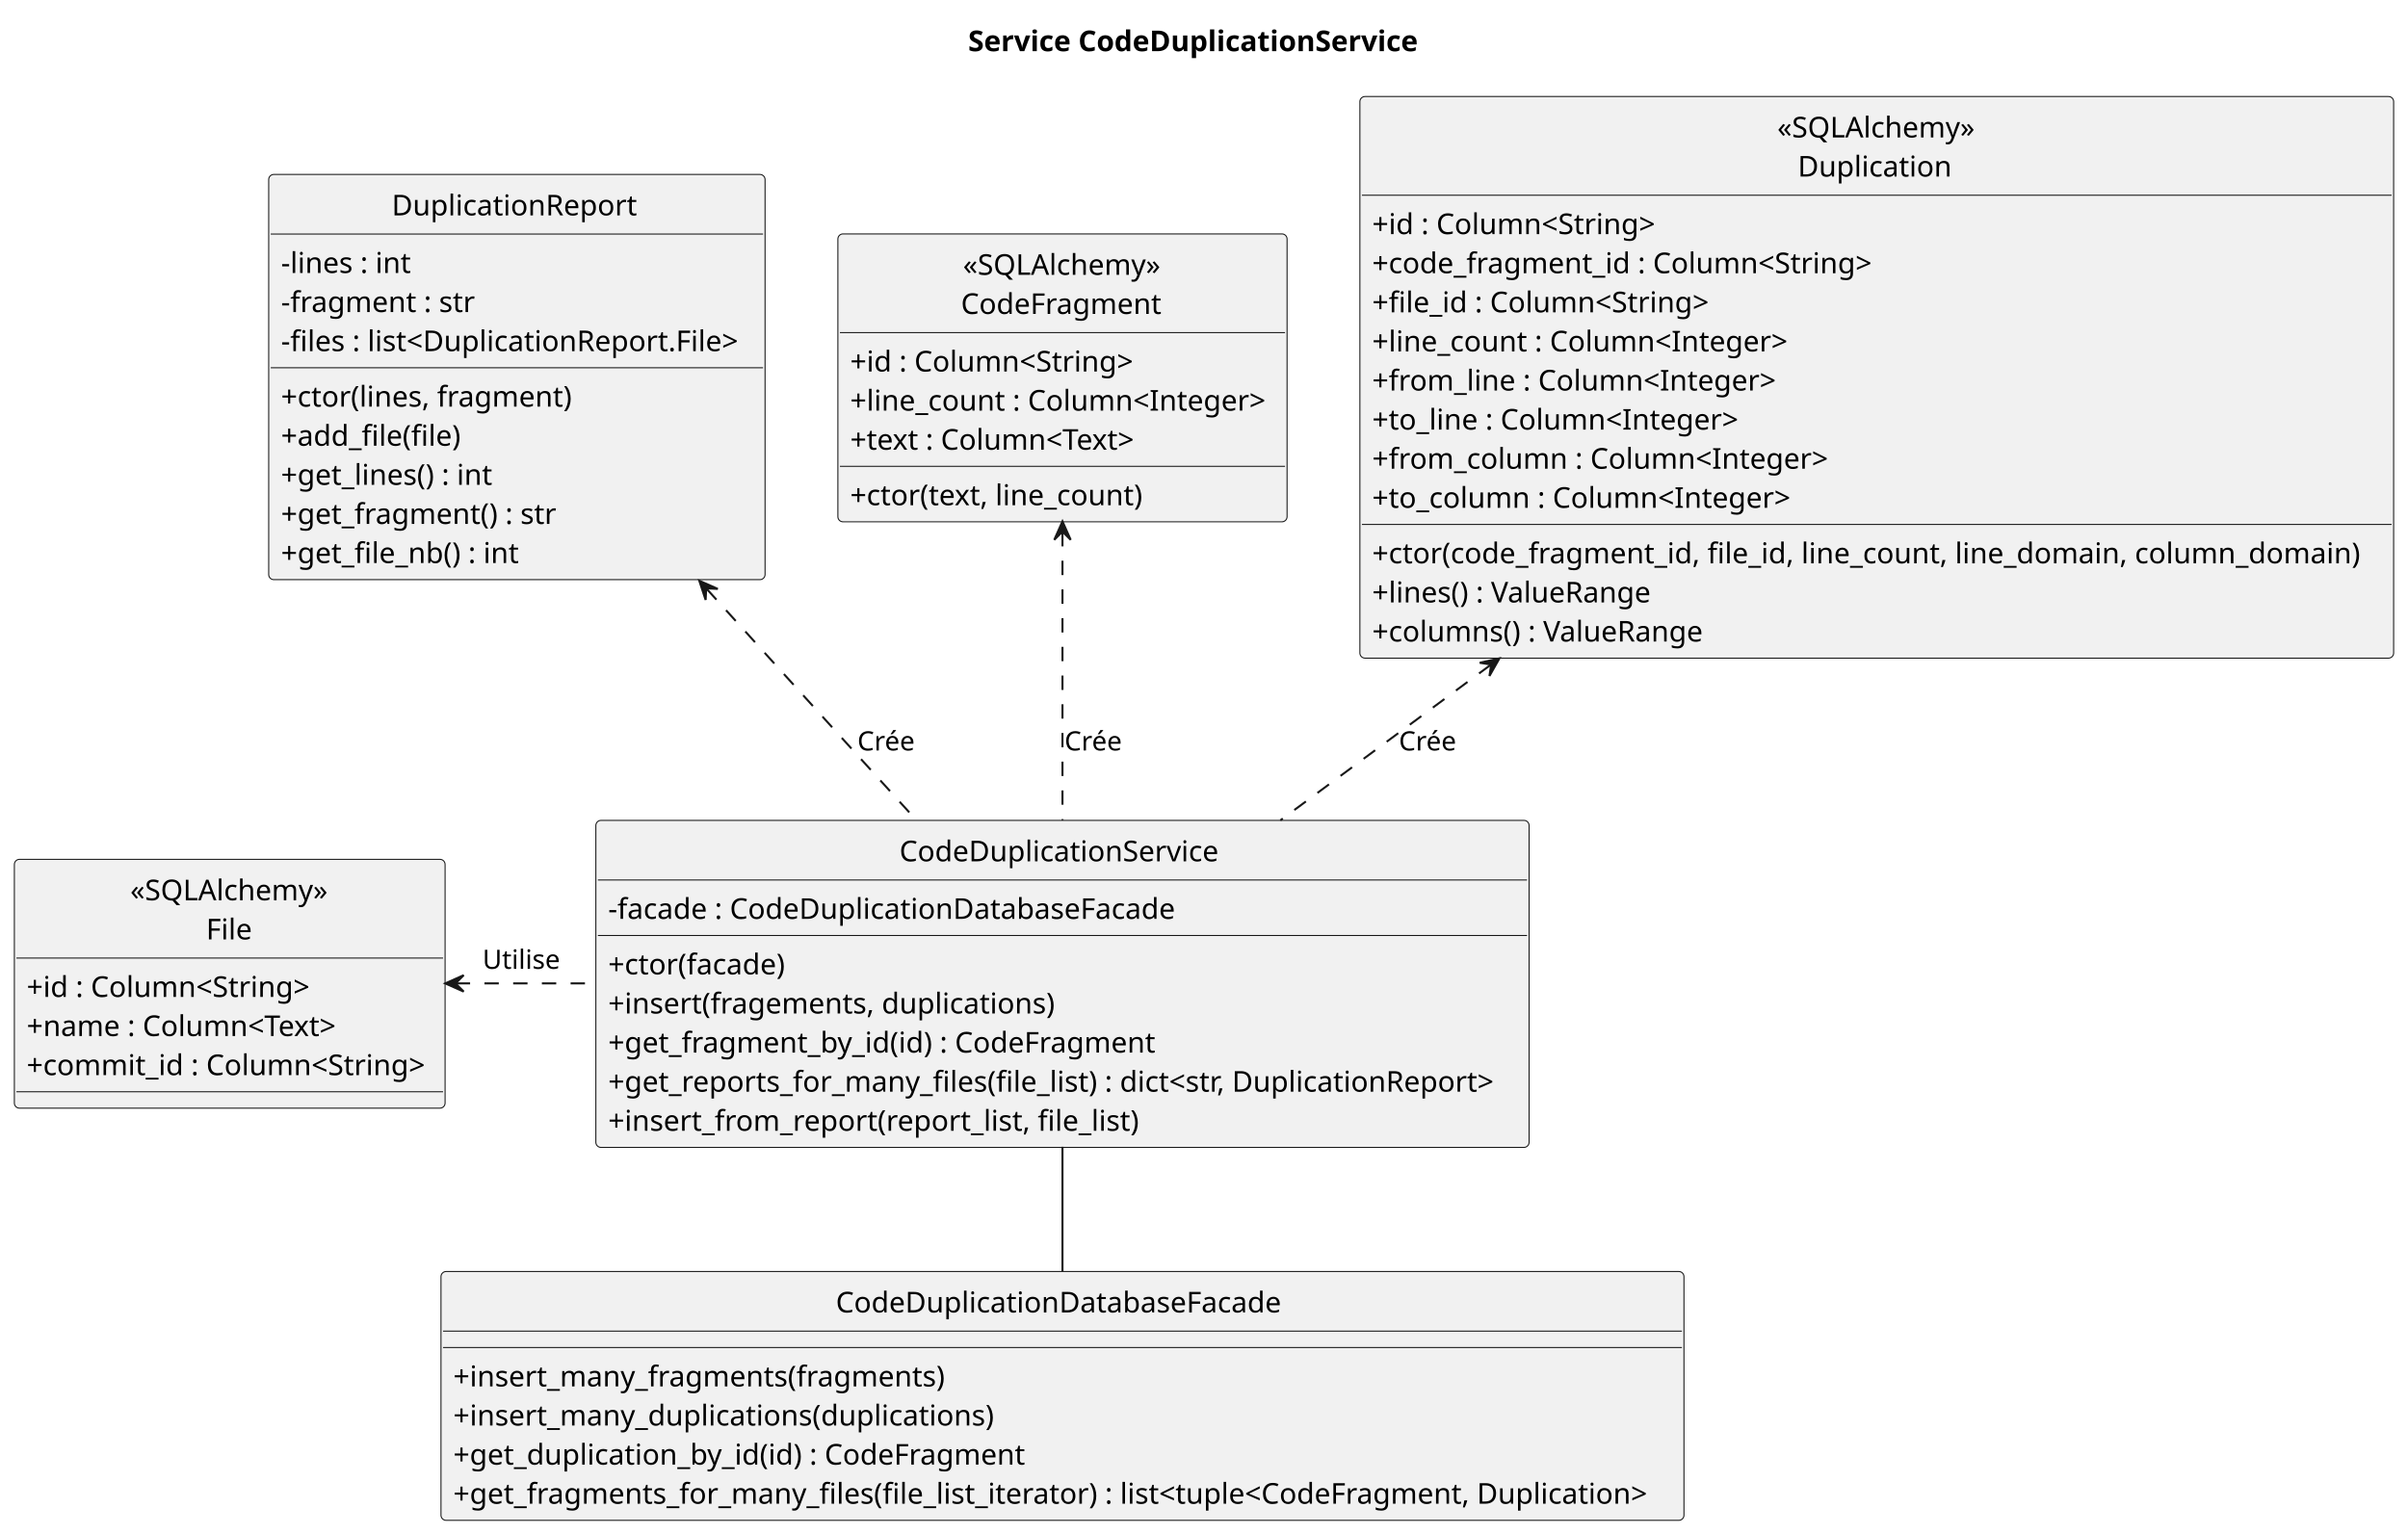
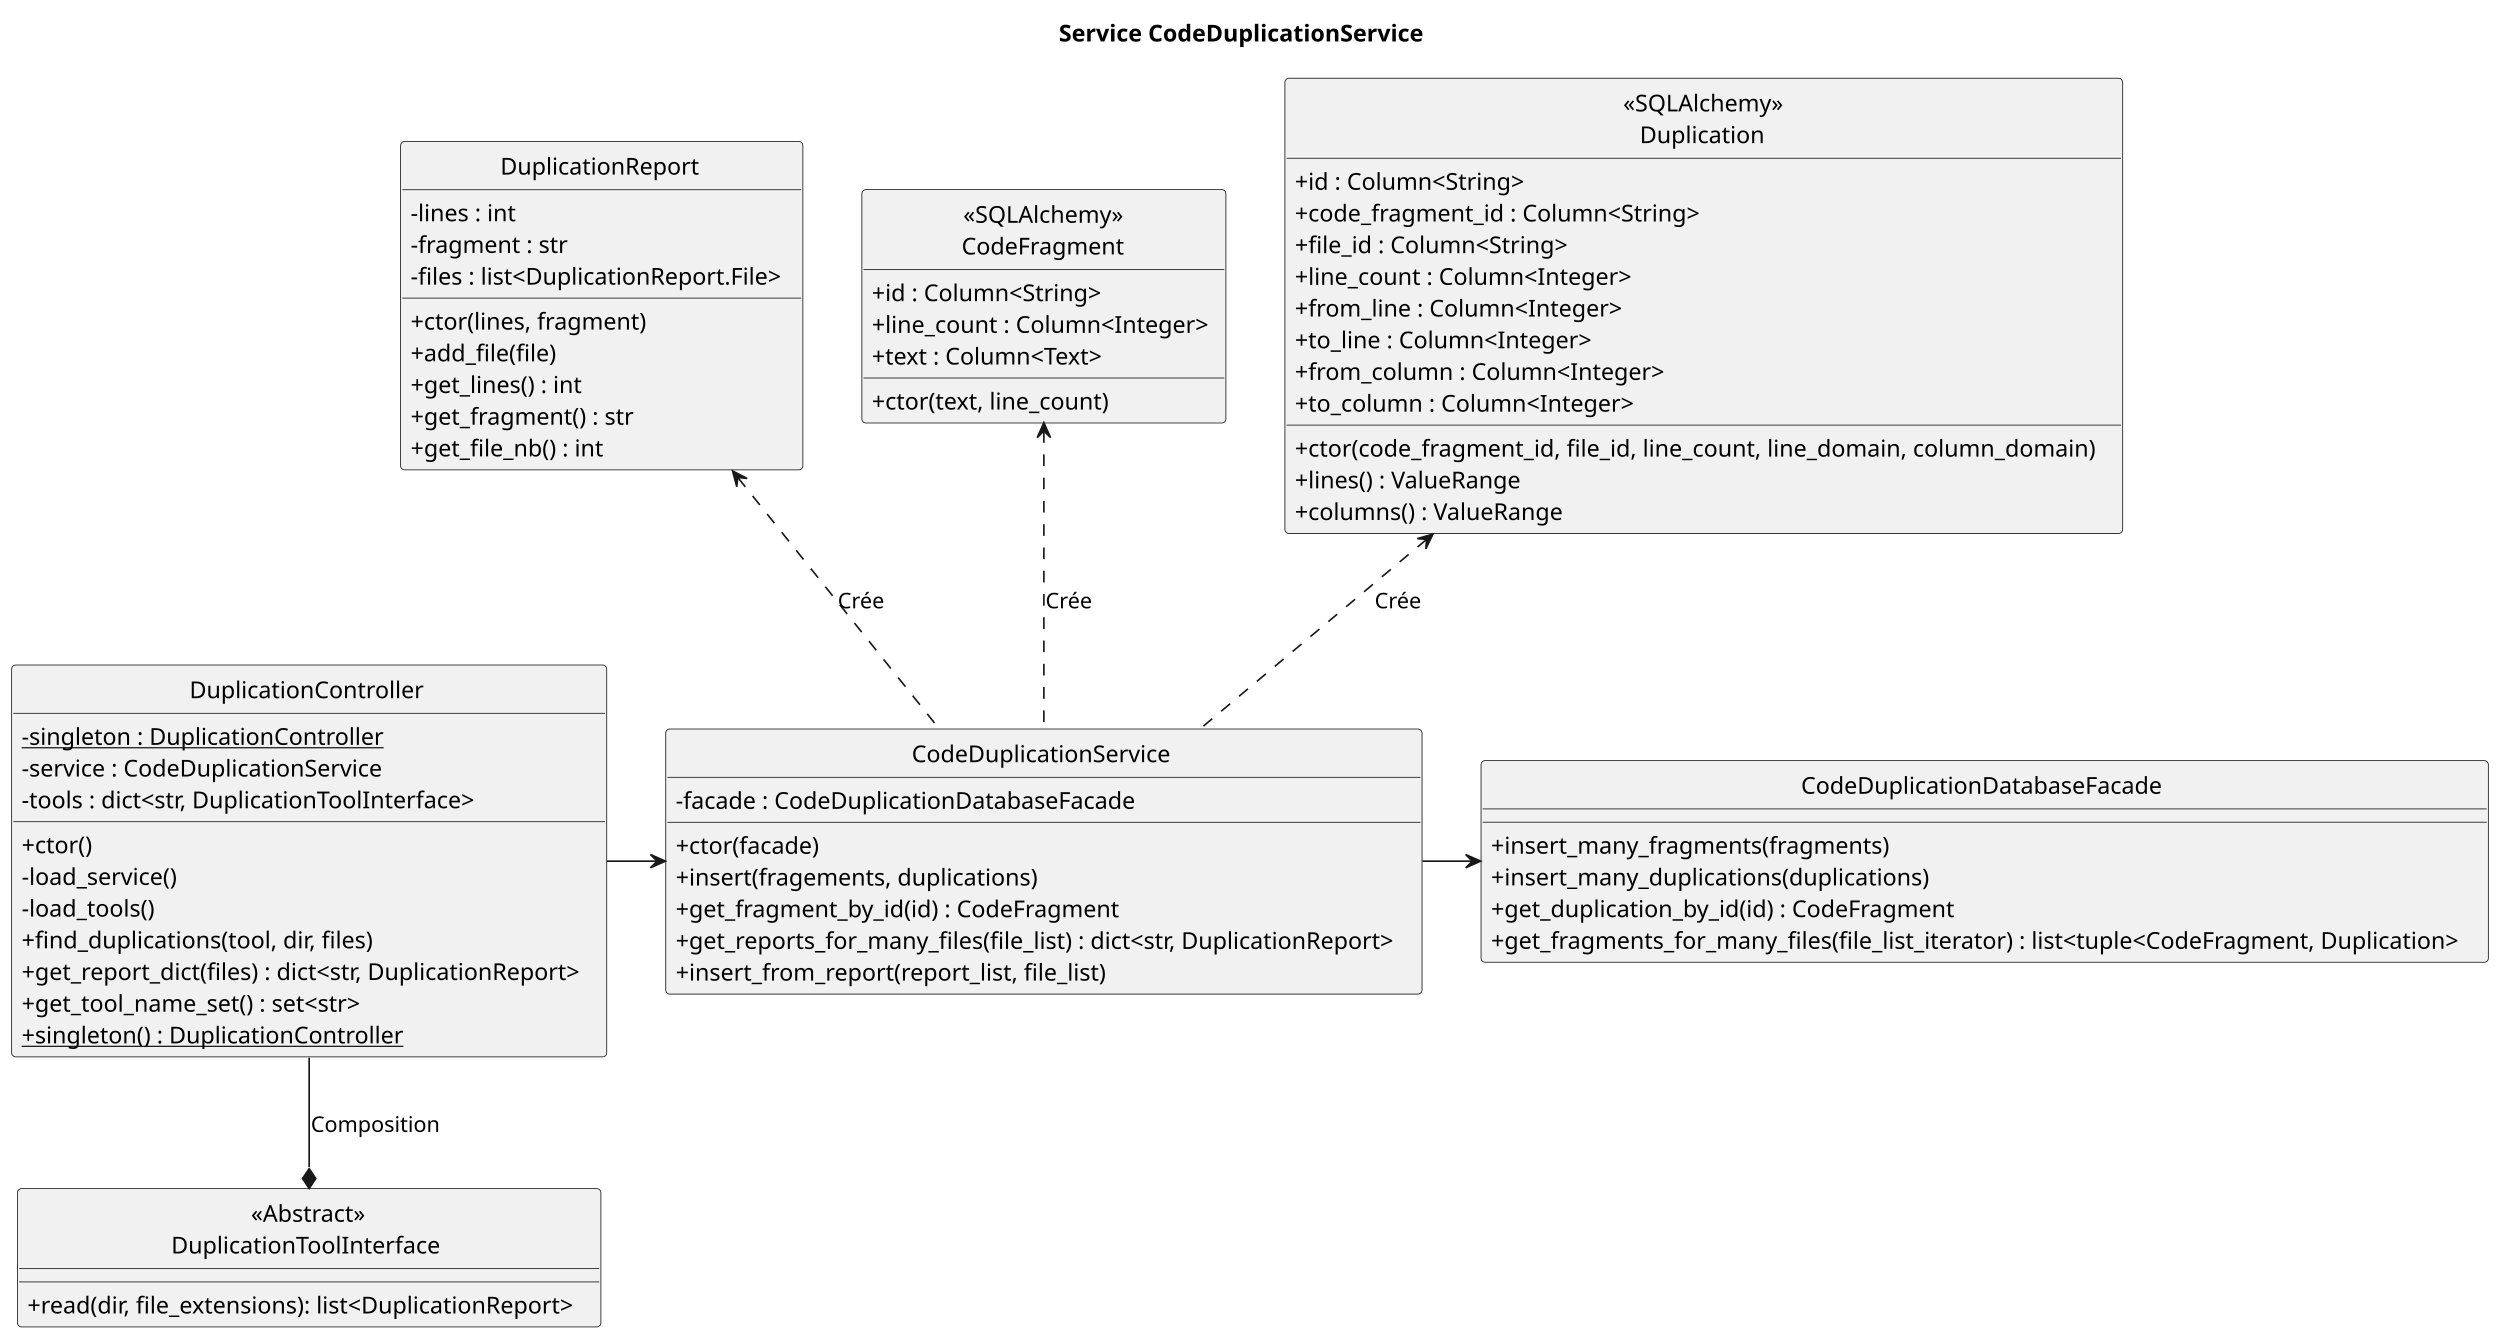
- <svg xmlns="http://www.w3.org/2000/svg" contentStyleType="text/css" height="748px" preserveAspectRatio="none" style="width:1174px;height:748px;background:#FFFFFF;" version="1.1" viewBox="0 0 1174 748" width="1174px" zoomAndPan="magnify">
+ <svg xmlns="http://www.w3.org/2000/svg" contentStyleType="text/css" height="805px" preserveAspectRatio="none" style="width:1504px;height:805px;background:#FFFFFF;" version="1.1" viewBox="0 0 1504 805" width="1504px" zoomAndPan="magnify">
  <defs />
  <g>
-     <text fill="#000000" font-family="sans-serif" font-size="14" font-weight="bold" lengthAdjust="spacing" textLength="216" x="472" y="24.966">Service CodeDuplicationService</text>
+     <text fill="#000000" font-family="sans-serif" font-size="14" font-weight="bold" lengthAdjust="spacing" textLength="216" x="637" y="24.966">Service CodeDuplicationService</text>
    <g id="elem_CodeFragment">
-       <rect codeLine="5" fill="#F1F1F1" height="140.407" id="CodeFragment" rx="2.5" ry="2.5" style="stroke:#181818;stroke-width:0.5;" width="219" x="408.5" y="114.068" />
-       <text fill="#000000" font-family="sans-serif" font-size="14" lengthAdjust="spacing" textLength="97" x="469.5" y="134.034">«SQLAlchemy»</text>
-       <text fill="#000000" font-family="sans-serif" font-size="14" lengthAdjust="spacing" textLength="99" x="468.5" y="153.102">CodeFragment</text>
-       <line style="stroke:#181818;stroke-width:0.5;" x1="409.5" x2="626.5" y1="162.204" y2="162.204" />
-       <text fill="#000000" font-family="sans-serif" font-size="14" lengthAdjust="spacing" textLength="142" x="414.5" y="181.17">+id : Column&lt;String&gt;</text>
-       <text fill="#000000" font-family="sans-serif" font-size="14" lengthAdjust="spacing" textLength="207" x="414.5" y="200.238">+line_count : Column&lt;Integer&gt;</text>
-       <text fill="#000000" font-family="sans-serif" font-size="14" lengthAdjust="spacing" textLength="141" x="414.5" y="219.305">+text : Column&lt;Text&gt;</text>
-       <line style="stroke:#181818;stroke-width:0.5;" x1="409.5" x2="626.5" y1="227.407" y2="227.407" />
-       <text fill="#000000" font-family="sans-serif" font-size="14" lengthAdjust="spacing" textLength="144" x="414.5" y="246.373">+ctor(text, line_count)</text>
+       <rect codeLine="5" fill="#F1F1F1" height="140.407" id="CodeFragment" rx="2.5" ry="2.5" style="stroke:#181818;stroke-width:0.5;" width="219" x="518.5" y="114.068" />
+       <text fill="#000000" font-family="sans-serif" font-size="14" lengthAdjust="spacing" textLength="97" x="579.5" y="134.034">«SQLAlchemy»</text>
+       <text fill="#000000" font-family="sans-serif" font-size="14" lengthAdjust="spacing" textLength="99" x="578.5" y="153.102">CodeFragment</text>
+       <line style="stroke:#181818;stroke-width:0.5;" x1="519.5" x2="736.5" y1="162.204" y2="162.204" />
+       <text fill="#000000" font-family="sans-serif" font-size="14" lengthAdjust="spacing" textLength="142" x="524.5" y="181.17">+id : Column&lt;String&gt;</text>
+       <text fill="#000000" font-family="sans-serif" font-size="14" lengthAdjust="spacing" textLength="207" x="524.5" y="200.238">+line_count : Column&lt;Integer&gt;</text>
+       <text fill="#000000" font-family="sans-serif" font-size="14" lengthAdjust="spacing" textLength="141" x="524.5" y="219.305">+text : Column&lt;Text&gt;</text>
+       <line style="stroke:#181818;stroke-width:0.5;" x1="519.5" x2="736.5" y1="227.407" y2="227.407" />
+       <text fill="#000000" font-family="sans-serif" font-size="14" lengthAdjust="spacing" textLength="144" x="524.5" y="246.373">+ctor(text, line_count)</text>
    </g>
    <g id="elem_Duplication">
-       <rect codeLine="12" fill="#F1F1F1" height="273.883" id="Duplication" rx="2.5" ry="2.5" style="stroke:#181818;stroke-width:0.5;" width="504" x="663" y="47.068" />
-       <text fill="#000000" font-family="sans-serif" font-size="14" lengthAdjust="spacing" textLength="97" x="866.5" y="67.034">«SQLAlchemy»</text>
-       <text fill="#000000" font-family="sans-serif" font-size="14" lengthAdjust="spacing" textLength="77" x="876.5" y="86.102">Duplication</text>
-       <line style="stroke:#181818;stroke-width:0.5;" x1="664" x2="1166" y1="95.204" y2="95.204" />
-       <text fill="#000000" font-family="sans-serif" font-size="14" lengthAdjust="spacing" textLength="142" x="669" y="114.17">+id : Column&lt;String&gt;</text>
-       <text fill="#000000" font-family="sans-serif" font-size="14" lengthAdjust="spacing" textLength="249" x="669" y="133.238">+code_fragment_id : Column&lt;String&gt;</text>
-       <text fill="#000000" font-family="sans-serif" font-size="14" lengthAdjust="spacing" textLength="169" x="669" y="152.305">+file_id : Column&lt;String&gt;</text>
-       <text fill="#000000" font-family="sans-serif" font-size="14" lengthAdjust="spacing" textLength="207" x="669" y="171.373">+line_count : Column&lt;Integer&gt;</text>
-       <text fill="#000000" font-family="sans-serif" font-size="14" lengthAdjust="spacing" textLength="201" x="669" y="190.441">+from_line : Column&lt;Integer&gt;</text>
-       <text fill="#000000" font-family="sans-serif" font-size="14" lengthAdjust="spacing" textLength="182" x="669" y="209.509">+to_line : Column&lt;Integer&gt;</text>
-       <text fill="#000000" font-family="sans-serif" font-size="14" lengthAdjust="spacing" textLength="226" x="669" y="228.577">+from_column : Column&lt;Integer&gt;</text>
-       <text fill="#000000" font-family="sans-serif" font-size="14" lengthAdjust="spacing" textLength="207" x="669" y="247.645">+to_column : Column&lt;Integer&gt;</text>
-       <line style="stroke:#181818;stroke-width:0.5;" x1="664" x2="1166" y1="255.747" y2="255.747" />
-       <text fill="#000000" font-family="sans-serif" font-size="14" lengthAdjust="spacing" textLength="492" x="669" y="274.713">+ctor(code_fragment_id, file_id, line_count, line_domain, column_domain)</text>
-       <text fill="#000000" font-family="sans-serif" font-size="14" lengthAdjust="spacing" textLength="140" x="669" y="293.781">+lines() : ValueRange</text>
-       <text fill="#000000" font-family="sans-serif" font-size="14" lengthAdjust="spacing" textLength="165" x="669" y="312.849">+columns() : ValueRange</text>
+       <rect codeLine="12" fill="#F1F1F1" height="273.883" id="Duplication" rx="2.5" ry="2.5" style="stroke:#181818;stroke-width:0.5;" width="504" x="773" y="47.068" />
+       <text fill="#000000" font-family="sans-serif" font-size="14" lengthAdjust="spacing" textLength="97" x="976.5" y="67.034">«SQLAlchemy»</text>
+       <text fill="#000000" font-family="sans-serif" font-size="14" lengthAdjust="spacing" textLength="77" x="986.5" y="86.102">Duplication</text>
+       <line style="stroke:#181818;stroke-width:0.5;" x1="774" x2="1276" y1="95.204" y2="95.204" />
+       <text fill="#000000" font-family="sans-serif" font-size="14" lengthAdjust="spacing" textLength="142" x="779" y="114.17">+id : Column&lt;String&gt;</text>
+       <text fill="#000000" font-family="sans-serif" font-size="14" lengthAdjust="spacing" textLength="249" x="779" y="133.238">+code_fragment_id : Column&lt;String&gt;</text>
+       <text fill="#000000" font-family="sans-serif" font-size="14" lengthAdjust="spacing" textLength="169" x="779" y="152.305">+file_id : Column&lt;String&gt;</text>
+       <text fill="#000000" font-family="sans-serif" font-size="14" lengthAdjust="spacing" textLength="207" x="779" y="171.373">+line_count : Column&lt;Integer&gt;</text>
+       <text fill="#000000" font-family="sans-serif" font-size="14" lengthAdjust="spacing" textLength="201" x="779" y="190.441">+from_line : Column&lt;Integer&gt;</text>
+       <text fill="#000000" font-family="sans-serif" font-size="14" lengthAdjust="spacing" textLength="182" x="779" y="209.509">+to_line : Column&lt;Integer&gt;</text>
+       <text fill="#000000" font-family="sans-serif" font-size="14" lengthAdjust="spacing" textLength="226" x="779" y="228.577">+from_column : Column&lt;Integer&gt;</text>
+       <text fill="#000000" font-family="sans-serif" font-size="14" lengthAdjust="spacing" textLength="207" x="779" y="247.645">+to_column : Column&lt;Integer&gt;</text>
+       <line style="stroke:#181818;stroke-width:0.5;" x1="774" x2="1276" y1="255.747" y2="255.747" />
+       <text fill="#000000" font-family="sans-serif" font-size="14" lengthAdjust="spacing" textLength="492" x="779" y="274.713">+ctor(code_fragment_id, file_id, line_count, line_domain, column_domain)</text>
+       <text fill="#000000" font-family="sans-serif" font-size="14" lengthAdjust="spacing" textLength="140" x="779" y="293.781">+lines() : ValueRange</text>
+       <text fill="#000000" font-family="sans-serif" font-size="14" lengthAdjust="spacing" textLength="165" x="779" y="312.849">+columns() : ValueRange</text>
    </g>
    <g id="elem_CodeDuplicationService">
-       <rect codeLine="26" fill="#F1F1F1" height="159.475" id="CodeDuplicationService" rx="2.5" ry="2.5" style="stroke:#181818;stroke-width:0.5;" width="455" x="290.5" y="400.068" />
-       <text fill="#000000" font-family="sans-serif" font-size="14" lengthAdjust="spacing" textLength="159" x="438.5" y="420.034">CodeDuplicationService</text>
-       <line style="stroke:#181818;stroke-width:0.5;" x1="291.5" x2="744.5" y1="429.136" y2="429.136" />
-       <text fill="#000000" font-family="sans-serif" font-size="14" lengthAdjust="spacing" textLength="283" x="296.5" y="448.102">-facade : CodeDuplicationDatabaseFacade</text>
-       <line style="stroke:#181818;stroke-width:0.5;" x1="291.5" x2="744.5" y1="456.204" y2="456.204" />
-       <text fill="#000000" font-family="sans-serif" font-size="14" lengthAdjust="spacing" textLength="87" x="296.5" y="475.17">+ctor(facade)</text>
-       <text fill="#000000" font-family="sans-serif" font-size="14" lengthAdjust="spacing" textLength="224" x="296.5" y="494.238">+insert(fragements, duplications)</text>
-       <text fill="#000000" font-family="sans-serif" font-size="14" lengthAdjust="spacing" textLength="272" x="296.5" y="513.306">+get_fragment_by_id(id) : CodeFragment</text>
-       <text fill="#000000" font-family="sans-serif" font-size="14" lengthAdjust="spacing" textLength="443" x="296.5" y="532.373">+get_reports_for_many_files(file_list) : dict&lt;str, DuplicationReport&gt;</text>
-       <text fill="#000000" font-family="sans-serif" font-size="14" lengthAdjust="spacing" textLength="264" x="296.5" y="551.441">+insert_from_report(report_list, file_list)</text>
+       <rect codeLine="26" fill="#F1F1F1" height="159.475" id="CodeDuplicationService" rx="2.5" ry="2.5" style="stroke:#181818;stroke-width:0.5;" width="455" x="400.5" y="438.568" />
+       <text fill="#000000" font-family="sans-serif" font-size="14" lengthAdjust="spacing" textLength="159" x="548.5" y="458.534">CodeDuplicationService</text>
+       <line style="stroke:#181818;stroke-width:0.5;" x1="401.5" x2="854.5" y1="467.636" y2="467.636" />
+       <text fill="#000000" font-family="sans-serif" font-size="14" lengthAdjust="spacing" textLength="283" x="406.5" y="486.602">-facade : CodeDuplicationDatabaseFacade</text>
+       <line style="stroke:#181818;stroke-width:0.5;" x1="401.5" x2="854.5" y1="494.704" y2="494.704" />
+       <text fill="#000000" font-family="sans-serif" font-size="14" lengthAdjust="spacing" textLength="87" x="406.5" y="513.67">+ctor(facade)</text>
+       <text fill="#000000" font-family="sans-serif" font-size="14" lengthAdjust="spacing" textLength="224" x="406.5" y="532.738">+insert(fragements, duplications)</text>
+       <text fill="#000000" font-family="sans-serif" font-size="14" lengthAdjust="spacing" textLength="272" x="406.5" y="551.806">+get_fragment_by_id(id) : CodeFragment</text>
+       <text fill="#000000" font-family="sans-serif" font-size="14" lengthAdjust="spacing" textLength="443" x="406.5" y="570.873">+get_reports_for_many_files(file_list) : dict&lt;str, DuplicationReport&gt;</text>
+       <text fill="#000000" font-family="sans-serif" font-size="14" lengthAdjust="spacing" textLength="264" x="406.5" y="589.941">+insert_from_report(report_list, file_list)</text>
    </g>
    <g id="elem_CodeDuplicationDatabaseFacade">
-       <rect codeLine="35" fill="#F1F1F1" height="121.34" id="CodeDuplicationDatabaseFacade" rx="2.5" ry="2.5" style="stroke:#181818;stroke-width:0.5;" width="606" x="215" y="620.068" />
-       <text fill="#000000" font-family="sans-serif" font-size="14" lengthAdjust="spacing" textLength="221" x="407.5" y="640.034">CodeDuplicationDatabaseFacade</text>
-       <line style="stroke:#181818;stroke-width:0.5;" x1="216" x2="820" y1="649.136" y2="649.136" />
-       <line style="stroke:#181818;stroke-width:0.5;" x1="216" x2="820" y1="657.136" y2="657.136" />
-       <text fill="#000000" font-family="sans-serif" font-size="14" lengthAdjust="spacing" textLength="244" x="221" y="676.102">+insert_many_fragments(fragments)</text>
-       <text fill="#000000" font-family="sans-serif" font-size="14" lengthAdjust="spacing" textLength="270" x="221" y="695.17">+insert_many_duplications(duplications)</text>
-       <text fill="#000000" font-family="sans-serif" font-size="14" lengthAdjust="spacing" textLength="285" x="221" y="714.238">+get_duplication_by_id(id) : CodeFragment</text>
-       <text fill="#000000" font-family="sans-serif" font-size="14" lengthAdjust="spacing" textLength="594" x="221" y="733.306">+get_fragments_for_many_files(file_list_iterator) : list&lt;tuple&lt;CodeFragment, Duplication&gt;</text>
+       <rect codeLine="35" fill="#F1F1F1" height="121.34" id="CodeDuplicationDatabaseFacade" rx="2.5" ry="2.5" style="stroke:#181818;stroke-width:0.5;" width="606" x="891" y="457.568" />
+       <text fill="#000000" font-family="sans-serif" font-size="14" lengthAdjust="spacing" textLength="221" x="1083.5" y="477.534">CodeDuplicationDatabaseFacade</text>
+       <line style="stroke:#181818;stroke-width:0.5;" x1="892" x2="1496" y1="486.636" y2="486.636" />
+       <line style="stroke:#181818;stroke-width:0.5;" x1="892" x2="1496" y1="494.636" y2="494.636" />
+       <text fill="#000000" font-family="sans-serif" font-size="14" lengthAdjust="spacing" textLength="244" x="897" y="513.602">+insert_many_fragments(fragments)</text>
+       <text fill="#000000" font-family="sans-serif" font-size="14" lengthAdjust="spacing" textLength="270" x="897" y="532.67">+insert_many_duplications(duplications)</text>
+       <text fill="#000000" font-family="sans-serif" font-size="14" lengthAdjust="spacing" textLength="285" x="897" y="551.738">+get_duplication_by_id(id) : CodeFragment</text>
+       <text fill="#000000" font-family="sans-serif" font-size="14" lengthAdjust="spacing" textLength="594" x="897" y="570.806">+get_fragments_for_many_files(file_list_iterator) : list&lt;tuple&lt;CodeFragment, Duplication&gt;</text>
    </g>
    <g id="elem_DuplicationReport">
-       <rect codeLine="42" fill="#F1F1F1" height="197.611" id="DuplicationReport" rx="2.5" ry="2.5" style="stroke:#181818;stroke-width:0.5;" width="242" x="131" y="85.068" />
-       <text fill="#000000" font-family="sans-serif" font-size="14" lengthAdjust="spacing" textLength="122" x="191" y="105.034">DuplicationReport</text>
-       <line style="stroke:#181818;stroke-width:0.5;" x1="132" x2="372" y1="114.136" y2="114.136" />
-       <text fill="#000000" font-family="sans-serif" font-size="14" lengthAdjust="spacing" textLength="67" x="137" y="133.102">-lines : int</text>
-       <text fill="#000000" font-family="sans-serif" font-size="14" lengthAdjust="spacing" textLength="98" x="137" y="152.17">-fragment : str</text>
-       <text fill="#000000" font-family="sans-serif" font-size="14" lengthAdjust="spacing" textLength="230" x="137" y="171.238">-files : list&lt;DuplicationReport.File&gt;</text>
-       <line style="stroke:#181818;stroke-width:0.5;" x1="132" x2="372" y1="179.34" y2="179.34" />
-       <text fill="#000000" font-family="sans-serif" font-size="14" lengthAdjust="spacing" textLength="145" x="137" y="198.305">+ctor(lines, fragment)</text>
-       <text fill="#000000" font-family="sans-serif" font-size="14" lengthAdjust="spacing" textLength="90" x="137" y="217.373">+add_file(file)</text>
-       <text fill="#000000" font-family="sans-serif" font-size="14" lengthAdjust="spacing" textLength="106" x="137" y="236.441">+get_lines() : int</text>
-       <text fill="#000000" font-family="sans-serif" font-size="14" lengthAdjust="spacing" textLength="137" x="137" y="255.509">+get_fragment() : str</text>
-       <text fill="#000000" font-family="sans-serif" font-size="14" lengthAdjust="spacing" textLength="119" x="137" y="274.577">+get_file_nb() : int</text>
+       <rect codeLine="42" fill="#F1F1F1" height="197.611" id="DuplicationReport" rx="2.5" ry="2.5" style="stroke:#181818;stroke-width:0.5;" width="242" x="241" y="85.068" />
+       <text fill="#000000" font-family="sans-serif" font-size="14" lengthAdjust="spacing" textLength="122" x="301" y="105.034">DuplicationReport</text>
+       <line style="stroke:#181818;stroke-width:0.5;" x1="242" x2="482" y1="114.136" y2="114.136" />
+       <text fill="#000000" font-family="sans-serif" font-size="14" lengthAdjust="spacing" textLength="67" x="247" y="133.102">-lines : int</text>
+       <text fill="#000000" font-family="sans-serif" font-size="14" lengthAdjust="spacing" textLength="98" x="247" y="152.17">-fragment : str</text>
+       <text fill="#000000" font-family="sans-serif" font-size="14" lengthAdjust="spacing" textLength="230" x="247" y="171.238">-files : list&lt;DuplicationReport.File&gt;</text>
+       <line style="stroke:#181818;stroke-width:0.5;" x1="242" x2="482" y1="179.34" y2="179.34" />
+       <text fill="#000000" font-family="sans-serif" font-size="14" lengthAdjust="spacing" textLength="145" x="247" y="198.305">+ctor(lines, fragment)</text>
+       <text fill="#000000" font-family="sans-serif" font-size="14" lengthAdjust="spacing" textLength="90" x="247" y="217.373">+add_file(file)</text>
+       <text fill="#000000" font-family="sans-serif" font-size="14" lengthAdjust="spacing" textLength="106" x="247" y="236.441">+get_lines() : int</text>
+       <text fill="#000000" font-family="sans-serif" font-size="14" lengthAdjust="spacing" textLength="137" x="247" y="255.509">+get_fragment() : str</text>
+       <text fill="#000000" font-family="sans-serif" font-size="14" lengthAdjust="spacing" textLength="119" x="247" y="274.577">+get_file_nb() : int</text>
    </g>
-     <g id="elem_File">
-       <rect codeLine="53" fill="#F1F1F1" height="121.34" id="File" rx="2.5" ry="2.5" style="stroke:#181818;stroke-width:0.5;" width="210" x="7" y="419.068" />
-       <text fill="#000000" font-family="sans-serif" font-size="14" lengthAdjust="spacing" textLength="97" x="63.5" y="439.034">«SQLAlchemy»</text>
-       <text fill="#000000" font-family="sans-serif" font-size="14" lengthAdjust="spacing" textLength="23" x="100.5" y="458.102">File</text>
-       <line style="stroke:#181818;stroke-width:0.5;" x1="8" x2="216" y1="467.204" y2="467.204" />
-       <text fill="#000000" font-family="sans-serif" font-size="14" lengthAdjust="spacing" textLength="142" x="13" y="486.17">+id : Column&lt;String&gt;</text>
-       <text fill="#000000" font-family="sans-serif" font-size="14" lengthAdjust="spacing" textLength="154" x="13" y="505.238">+name : Column&lt;Text&gt;</text>
-       <text fill="#000000" font-family="sans-serif" font-size="14" lengthAdjust="spacing" textLength="198" x="13" y="524.306">+commit_id : Column&lt;String&gt;</text>
-       <line style="stroke:#181818;stroke-width:0.5;" x1="8" x2="216" y1="532.408" y2="532.408" />
+     <g id="elem_DuplicationController">
+       <rect codeLine="53" fill="#F1F1F1" height="235.747" id="DuplicationController" rx="2.5" ry="2.5" style="stroke:#181818;stroke-width:0.5;" width="358" x="7" y="400.068" />
+       <text fill="#000000" font-family="sans-serif" font-size="14" lengthAdjust="spacing" textLength="144" x="114" y="420.034">DuplicationController</text>
+       <line style="stroke:#181818;stroke-width:0.5;" x1="8" x2="364" y1="429.136" y2="429.136" />
+       <text fill="#000000" font-family="sans-serif" font-size="14" lengthAdjust="spacing" text-decoration="underline" textLength="224" x="13" y="448.102">-singleton : DuplicationController</text>
+       <text fill="#000000" font-family="sans-serif" font-size="14" lengthAdjust="spacing" textLength="223" x="13" y="467.17">-service : CodeDuplicationService</text>
+       <text fill="#000000" font-family="sans-serif" font-size="14" lengthAdjust="spacing" textLength="282" x="13" y="486.238">-tools : dict&lt;str, DuplicationToolInterface&gt;</text>
+       <line style="stroke:#181818;stroke-width:0.5;" x1="8" x2="364" y1="494.34" y2="494.34" />
+       <text fill="#000000" font-family="sans-serif" font-size="14" lengthAdjust="spacing" textLength="42" x="13" y="513.306">+ctor()</text>
+       <text fill="#000000" font-family="sans-serif" font-size="14" lengthAdjust="spacing" textLength="95" x="13" y="532.373">-load_service()</text>
+       <text fill="#000000" font-family="sans-serif" font-size="14" lengthAdjust="spacing" textLength="80" x="13" y="551.441">-load_tools()</text>
+       <text fill="#000000" font-family="sans-serif" font-size="14" lengthAdjust="spacing" textLength="220" x="13" y="570.509">+find_duplications(tool, dir, files)</text>
+       <text fill="#000000" font-family="sans-serif" font-size="14" lengthAdjust="spacing" textLength="346" x="13" y="589.577">+get_report_dict(files) : dict&lt;str, DuplicationReport&gt;</text>
+       <text fill="#000000" font-family="sans-serif" font-size="14" lengthAdjust="spacing" textLength="205" x="13" y="608.645">+get_tool_name_set() : set&lt;str&gt;</text>
+       <text fill="#000000" font-family="sans-serif" font-size="14" lengthAdjust="spacing" text-decoration="underline" textLength="235" x="13" y="627.713">+singleton() : DuplicationController</text>
+     </g>
+     <g id="elem_DuplicationToolInterface">
+       <rect codeLine="66" fill="#F1F1F1" height="83.204" id="DuplicationToolInterface" rx="2.5" ry="2.5" style="stroke:#181818;stroke-width:0.5;" width="351" x="10.5" y="715.068" />
+       <text fill="#000000" font-family="sans-serif" font-size="14" lengthAdjust="spacing" textLength="70" x="151" y="735.034">«Abstract»</text>
+       <text fill="#000000" font-family="sans-serif" font-size="14" lengthAdjust="spacing" textLength="166" x="103" y="754.102">DuplicationToolInterface</text>
+       <line style="stroke:#181818;stroke-width:0.5;" x1="11.5" x2="360.5" y1="763.204" y2="763.204" />
+       <line style="stroke:#181818;stroke-width:0.5;" x1="11.5" x2="360.5" y1="771.204" y2="771.204" />
+       <text fill="#000000" font-family="sans-serif" font-size="14" lengthAdjust="spacing" textLength="339" x="16.5" y="790.17">+read(dir, file_extensions): list&lt;DuplicationReport&gt;</text>
+     </g>
+     <g id="link_DuplicationController_CodeDuplicationService">
+       <path codeLine="70" d="M365.13,518.068 C375.11,518.068 385.1,518.068 395.08,518.068 " fill="none" id="DuplicationController-to-CodeDuplicationService" style="stroke:#181818;stroke-width:1.0;" />
+       <polygon fill="#181818" points="400.3,518.068,391.3,514.068,395.3,518.068,391.3,522.068,400.3,518.068" style="stroke:#181818;stroke-width:1.0;" />
+     </g>
+     <g id="link_DuplicationController_DuplicationToolInterface">
+       <path codeLine="71" d="M186,636.278 C186,659.308 186,682.388 186,702.028 " fill="none" id="DuplicationController-to-DuplicationToolInterface" style="stroke:#181818;stroke-width:1.0;" />
+       <polygon fill="#181818" points="186,715.028,190,709.028,186,703.028,182,709.028,186,715.028" style="stroke:#181818;stroke-width:1.0;" />
+       <text fill="#000000" font-family="sans-serif" font-size="13" lengthAdjust="spacing" textLength="77" x="187" y="680.965">Composition</text>
    </g>
    <g id="link_CodeDuplicationService_CodeDuplicationDatabaseFacade">
-       <path codeLine="59" d="M518,559.218 C518,579.428 518,600.838 518,619.908 " fill="none" id="CodeDuplicationService-CodeDuplicationDatabaseFacade" style="stroke:#181818;stroke-width:1.0;" />
-     </g>
-     <g id="link_File_CodeDuplicationService">
-       <path codeLine="60" d="M222.19,479.568 C243.58,479.568 266.72,479.568 290.31,479.568 " fill="none" id="File-backto-CodeDuplicationService" style="stroke:#181818;stroke-width:1.0;stroke-dasharray:7.0,7.0;" />
-       <polygon fill="#181818" points="217.08,479.568,226.08,483.568,222.08,479.568,226.08,475.568,217.08,479.568" style="stroke:#181818;stroke-width:1.0;" />
-       <text fill="#000000" font-family="sans-serif" font-size="13" lengthAdjust="spacing" textLength="37" x="235.25" y="472.465">Utilise</text>
+       <path codeLine="72" d="M855.73,518.068 C865.67,518.068 875.61,518.068 885.55,518.068 " fill="none" id="CodeDuplicationService-to-CodeDuplicationDatabaseFacade" style="stroke:#181818;stroke-width:1.0;" />
+       <polygon fill="#181818" points="890.74,518.068,881.74,514.068,885.74,518.068,881.74,522.068,890.74,518.068" style="stroke:#181818;stroke-width:1.0;" />
    </g>
    <g id="link_Duplication_CodeDuplicationService">
-       <path codeLine="61" d="M726.73,324.248 C691.51,350.288 655.86,376.648 624.23,400.038 " fill="none" id="Duplication-backto-CodeDuplicationService" style="stroke:#181818;stroke-width:1.0;stroke-dasharray:7.0,7.0;" />
-       <polygon fill="#181818" points="731.03,321.078,721.416,323.217,727.011,324.053,726.176,329.647,731.03,321.078" style="stroke:#181818;stroke-width:1.0;" />
-       <text fill="#000000" font-family="sans-serif" font-size="13" lengthAdjust="spacing" textLength="27" x="682" y="365.965">Crée</text>
+       <path codeLine="73" d="M858.17,324.578 C811.61,363.518 762.67,404.448 721.94,438.508 " fill="none" id="Duplication-backto-CodeDuplicationService" style="stroke:#181818;stroke-width:1.0;stroke-dasharray:7.0,7.0;" />
+       <polygon fill="#181818" points="862.09,321.298,852.625,324.021,858.261,324.513,857.769,330.148,862.09,321.298" style="stroke:#181818;stroke-width:1.0;" />
+       <text fill="#000000" font-family="sans-serif" font-size="13" lengthAdjust="spacing" textLength="27" x="827" y="365.965">Crée</text>
    </g>
    <g id="link_CodeFragment_CodeDuplicationService">
-       <path codeLine="62" d="M518,259.438 C518,302.378 518,356.368 518,400.008 " fill="none" id="CodeFragment-backto-CodeDuplicationService" style="stroke:#181818;stroke-width:1.0;stroke-dasharray:7.0,7.0;" />
-       <polygon fill="#181818" points="518,254.248,514,263.248,518,259.248,522,263.248,518,254.248" style="stroke:#181818;stroke-width:1.0;" />
-       <text fill="#000000" font-family="sans-serif" font-size="13" lengthAdjust="spacing" textLength="27" x="519" y="365.965">Crée</text>
+       <path codeLine="74" d="M628,259.358 C628,312.578 628,384.148 628,438.358 " fill="none" id="CodeFragment-backto-CodeDuplicationService" style="stroke:#181818;stroke-width:1.0;stroke-dasharray:7.0,7.0;" />
+       <polygon fill="#181818" points="628,254.258,624,263.258,628,259.258,632,263.258,628,254.258" style="stroke:#181818;stroke-width:1.0;" />
+       <text fill="#000000" font-family="sans-serif" font-size="13" lengthAdjust="spacing" textLength="27" x="629" y="365.965">Crée</text>
    </g>
    <g id="link_DuplicationReport_CodeDuplicationService">
-       <path codeLine="63" d="M344.59,287.228 C378.1,324.208 415.4,365.358 446.79,399.998 " fill="none" id="DuplicationReport-backto-CodeDuplicationService" style="stroke:#181818;stroke-width:1.0;stroke-dasharray:7.0,7.0;" />
-       <polygon fill="#181818" points="340.94,283.208,344.025,292.561,344.3,286.911,349.95,287.185,340.94,283.208" style="stroke:#181818;stroke-width:1.0;" />
-       <text fill="#000000" font-family="sans-serif" font-size="13" lengthAdjust="spacing" textLength="27" x="418" y="365.965">Crée</text>
+       <path codeLine="75" d="M444,287.418 C482.99,336.088 528.88,393.358 565.08,438.528 " fill="none" id="DuplicationReport-backto-CodeDuplicationService" style="stroke:#181818;stroke-width:1.0;stroke-dasharray:7.0,7.0;" />
+       <polygon fill="#181818" points="440.73,283.328,443.241,292.851,443.859,287.228,449.482,287.845,440.73,283.328" style="stroke:#181818;stroke-width:1.0;" />
+       <text fill="#000000" font-family="sans-serif" font-size="13" lengthAdjust="spacing" textLength="27" x="504" y="365.965">Crée</text>
    </g>
  </g>
</svg>
